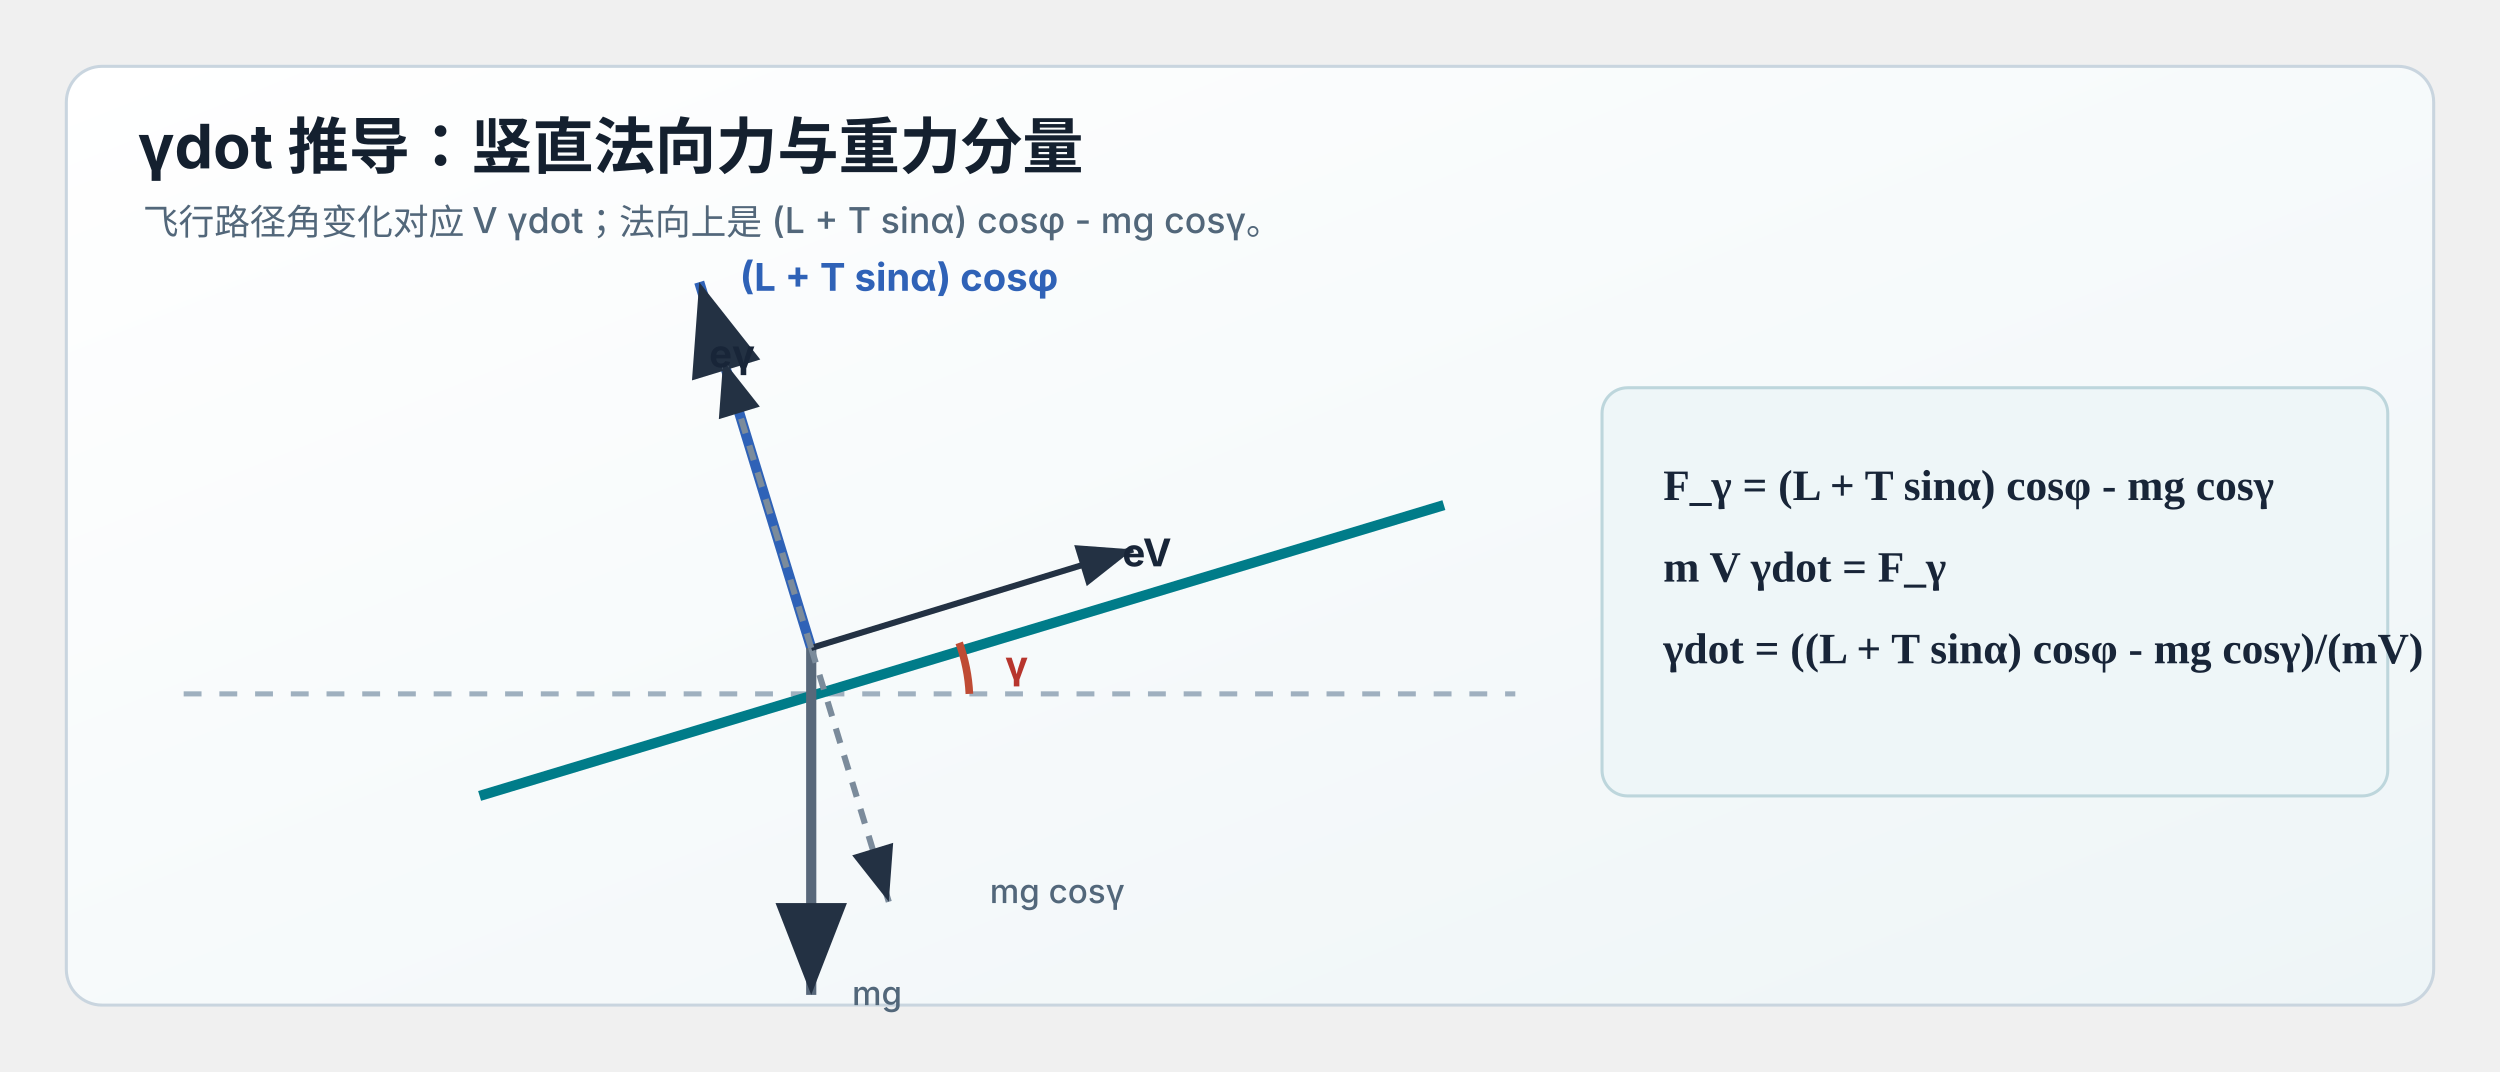
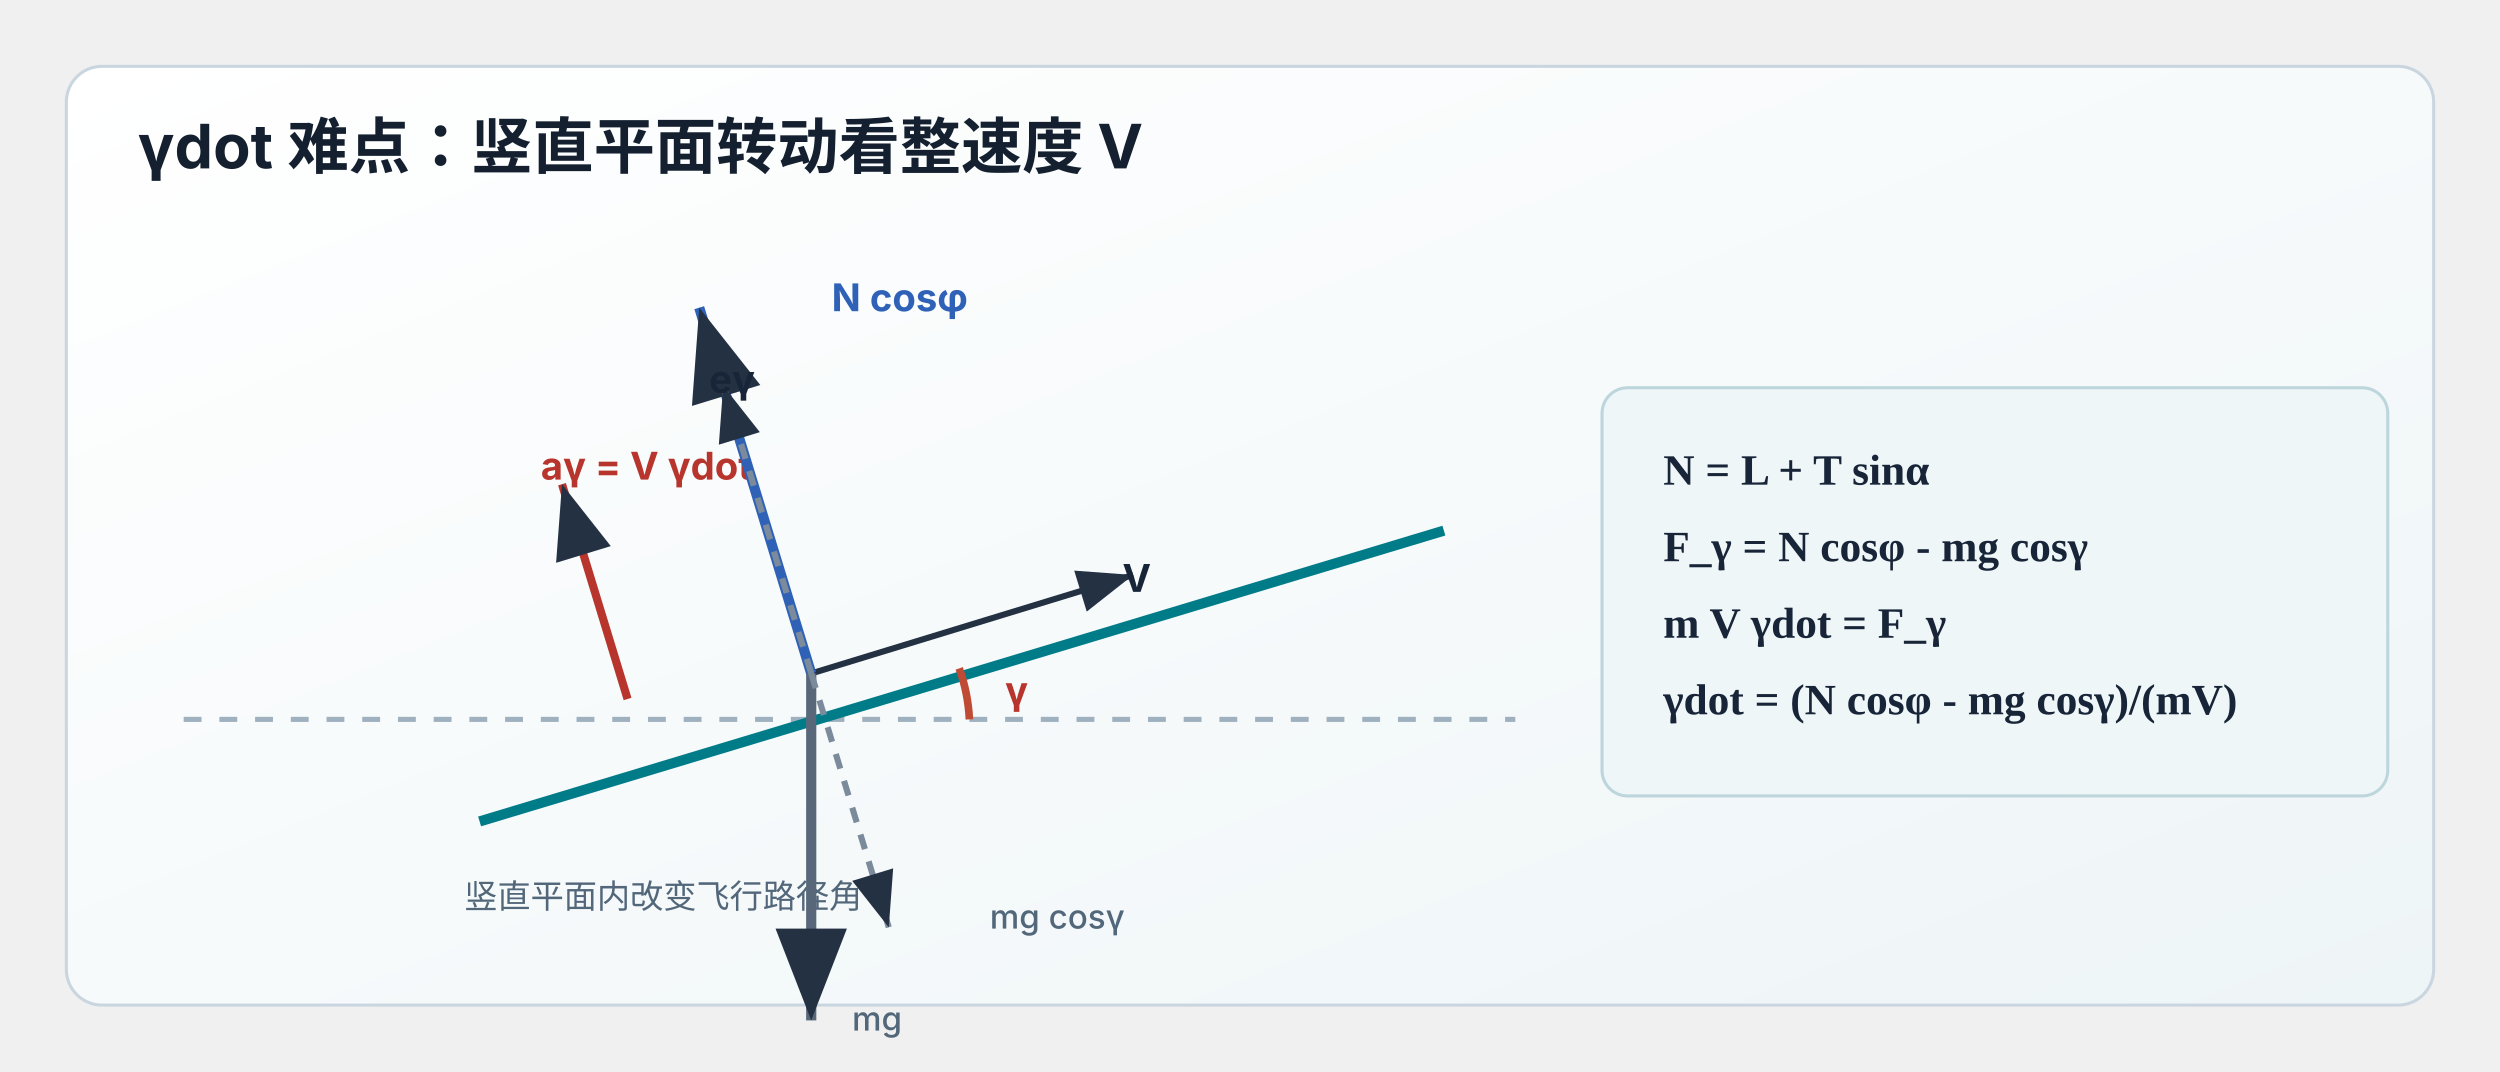
<svg xmlns="http://www.w3.org/2000/svg" width="980" height="420" viewBox="0 0 980 420" role="img" aria-labelledby="title">
  <defs>
    <marker id="arrow" markerWidth="12" markerHeight="12" refX="9" refY="3.5" orient="auto" markerUnits="strokeWidth">
      <path d="M0,0 L9,3.5 L0,7 Z" fill="#233143" />
    </marker>
    <linearGradient id="panel" x1="0" x2="1" y1="0" y2="1">
      <stop offset="0" stop-color="#ffffff" />
      <stop offset="1" stop-color="#eef5f7" />
    </linearGradient>
  </defs>
  <style>
    svg { background: #f6f8fb; }
    .panel { fill: url(#panel); stroke: #c9d5df; stroke-width: 1.2; rx: 14; }
    .soft { fill: #eef6f8; stroke: #bdd6dc; stroke-width: 1.2; rx: 10; }
    .warnbox { fill: #fff4e5; stroke: #e1a154; stroke-width: 1.2; rx: 10; }
    .aircraft { fill: #233143; stroke: #ffffff; stroke-width: 2.2; }
    .wing { fill: #67809a; opacity: .95; }
    .horizon { stroke: #9fb0bf; stroke-width: 2; stroke-dasharray: 7 7; }
    .path { stroke: #007c89; stroke-width: 4; fill: none; }
    .axis { stroke: #233143; stroke-width: 2.4; fill: none; }
    .force { stroke: #b65b13; stroke-width: 4; fill: none; }
    .lift { stroke: #2f62b7; stroke-width: 4; fill: none; }
    .drag { stroke: #8f3f71; stroke-width: 4; fill: none; }
    .weight { stroke: #58687a; stroke-width: 4; fill: none; }
    .component { stroke: #7b8b9b; stroke-width: 2.4; stroke-dasharray: 6 5; fill: none; }
    .alpha { stroke: #bf4b34; stroke-width: 3; fill: none; }
    .bank { stroke: #6f48a8; stroke-width: 3; fill: none; }
    .flow { stroke: #007c89; stroke-width: 2.8; fill: none; }
    .danger { stroke: #b7352d; stroke-width: 3.2; fill: none; }
    .dot { fill: #007c89; stroke: #ffffff; stroke-width: 2; }
    .title { fill: #14202f; font: 700 24px -apple-system, BlinkMacSystemFont, "Segoe UI", sans-serif; }
    .subtitle { fill: #52677a; font: 500 14px -apple-system, BlinkMacSystemFont, "Segoe UI", sans-serif; }
    .label { fill: #182538; font: 650 15px -apple-system, BlinkMacSystemFont, "Segoe UI", sans-serif; }
    .small { fill: #52677a; font: 500 13px -apple-system, BlinkMacSystemFont, "Segoe UI", sans-serif; }
    .formula { fill: #182538; font: 600 17px "Times New Roman", serif; }
    .mono { fill: #233143; font: 600 13px ui-monospace, SFMono-Regular, Menlo, Consolas, monospace; }
    .orange { fill: #9a4c10; font: 700 15px -apple-system, BlinkMacSystemFont, "Segoe UI", sans-serif; }
    .blue { fill: #2f62b7; font: 700 15px -apple-system, BlinkMacSystemFont, "Segoe UI", sans-serif; }
    .violet { fill: #7b3f93; font: 700 15px -apple-system, BlinkMacSystemFont, "Segoe UI", sans-serif; }
    .red { fill: #b7352d; font: 700 15px -apple-system, BlinkMacSystemFont, "Segoe UI", sans-serif; }
  </style>
  <rect class="panel" x="26.0" y="26.0" width="928.0" height="368.0" />
-   <text class="title" x="54.0" y="66.0">γdot 推导：竖直法向力与重力分量</text>
-   <text class="subtitle" x="56.0" y="92.0">飞行路径角变化对应 V γdot；法向上是 (L + T sinα) cosφ - mg cosγ。</text>
-   <line class="horizon" x1="72.0" y1="272.0" x2="594.0" y2="272.0" />
-   <line class="path" x1="188.0" y1="312.0" x2="566.0" y2="198.0" />
-   <line class="lift" x1="318.0" y1="254.0" x2="274.1" y2="110.6" marker-end="url(#arrow)" />
-   <text class="blue" x="290.0" y="114.0">(L + T sinα) cosφ</text>
-   <line class="weight" x1="318.0" y1="254.0" x2="318.0" y2="390.0" marker-end="url(#arrow)" />
-   <text class="small" x="334.0" y="394.0">mg</text>
-   <line class="component" x1="318.0" y1="254.0" x2="348.4" y2="353.5" marker-end="url(#arrow)" />
-   <text class="small" x="388.0" y="354.0">mg cosγ</text>
-   <line class="axis" x1="318.0" y1="254.0" x2="444.2" y2="215.4" marker-end="url(#arrow)" />
-   <text class="label" x="440.0" y="222.0">eV</text>
-   <line class="component" x1="318.0" y1="254.0" x2="283.5" y2="141.2" marker-end="url(#arrow)" />
-   <text class="label" x="278.0" y="144.0">eγ</text>
-   <path class="alpha" d="M380,272 A68,68 0 0,0 376,252" />
-   <text class="red" x="394.0" y="266.0">γ</text>
+   <text class="title" x="54.0" y="66.0">γdot 难点：竖直平面转动看整速度 V</text>
+   <line class="horizon" x1="72.0" y1="282.0" x2="594.0" y2="282.0" />
+   <line class="path" x1="188.0" y1="322.0" x2="566.0" y2="208.0" />
+   <text class="small" x="182.0" y="356.0">竖直平面内改变飞行路径角</text>
+   <line class="axis" x1="318.0" y1="264.0" x2="444.2" y2="225.4" marker-end="url(#arrow)" />
+   <text class="label" x="440.0" y="232.0">V</text>
+   <line class="danger" x1="246.0" y1="274.0" x2="220.3" y2="189.8" marker-end="url(#arrow)" />
+   <text class="red" x="212.0" y="188.0">aγ = V γdot</text>
+   <line class="lift" x1="318.0" y1="264.0" x2="274.1" y2="120.6" marker-end="url(#arrow)" />
+   <text class="blue" x="326.0" y="122.0">N cosφ</text>
+   <line class="weight" x1="318.0" y1="264.0" x2="318.0" y2="400.0" marker-end="url(#arrow)" />
+   <text class="small" x="334.0" y="404.0">mg</text>
+   <line class="component" x1="318.0" y1="264.0" x2="348.4" y2="363.5" marker-end="url(#arrow)" />
+   <text class="small" x="388.0" y="364.0">mg cosγ</text>
+   <line class="component" x1="318.0" y1="264.0" x2="283.5" y2="151.2" marker-end="url(#arrow)" />
+   <text class="label" x="278.0" y="154.0">eγ</text>
+   <path class="alpha" d="M380,282 A68,68 0 0,0 376,262" />
+   <text class="red" x="394.0" y="276.0">γ</text>
  <rect class="soft" x="628.0" y="152.0" width="308.0" height="160.0" />
-   <text class="formula" x="652.0" y="196.0">
-     <tspan x="652.0" dy="0">F_γ = (L + T sinα) cosφ - mg cosγ</tspan>
-     <tspan x="652.0" dy="32">m V γdot = F_γ</tspan>
-     <tspan x="652.0" dy="32">γdot = ((L + T sinα) cosφ - mg cosγ)/(mV)</tspan>
+   <text class="formula" x="652.0" y="190.0">
+     <tspan x="652.0" dy="0">N = L + T sinα</tspan>
+     <tspan x="652.0" dy="30">F_γ = N cosφ - mg cosγ</tspan>
+     <tspan x="652.0" dy="30">m V γdot = F_γ</tspan>
+     <tspan x="652.0" dy="30">γdot = (N cosφ - mg cosγ)/(mV)</tspan>
  </text>
</svg>
